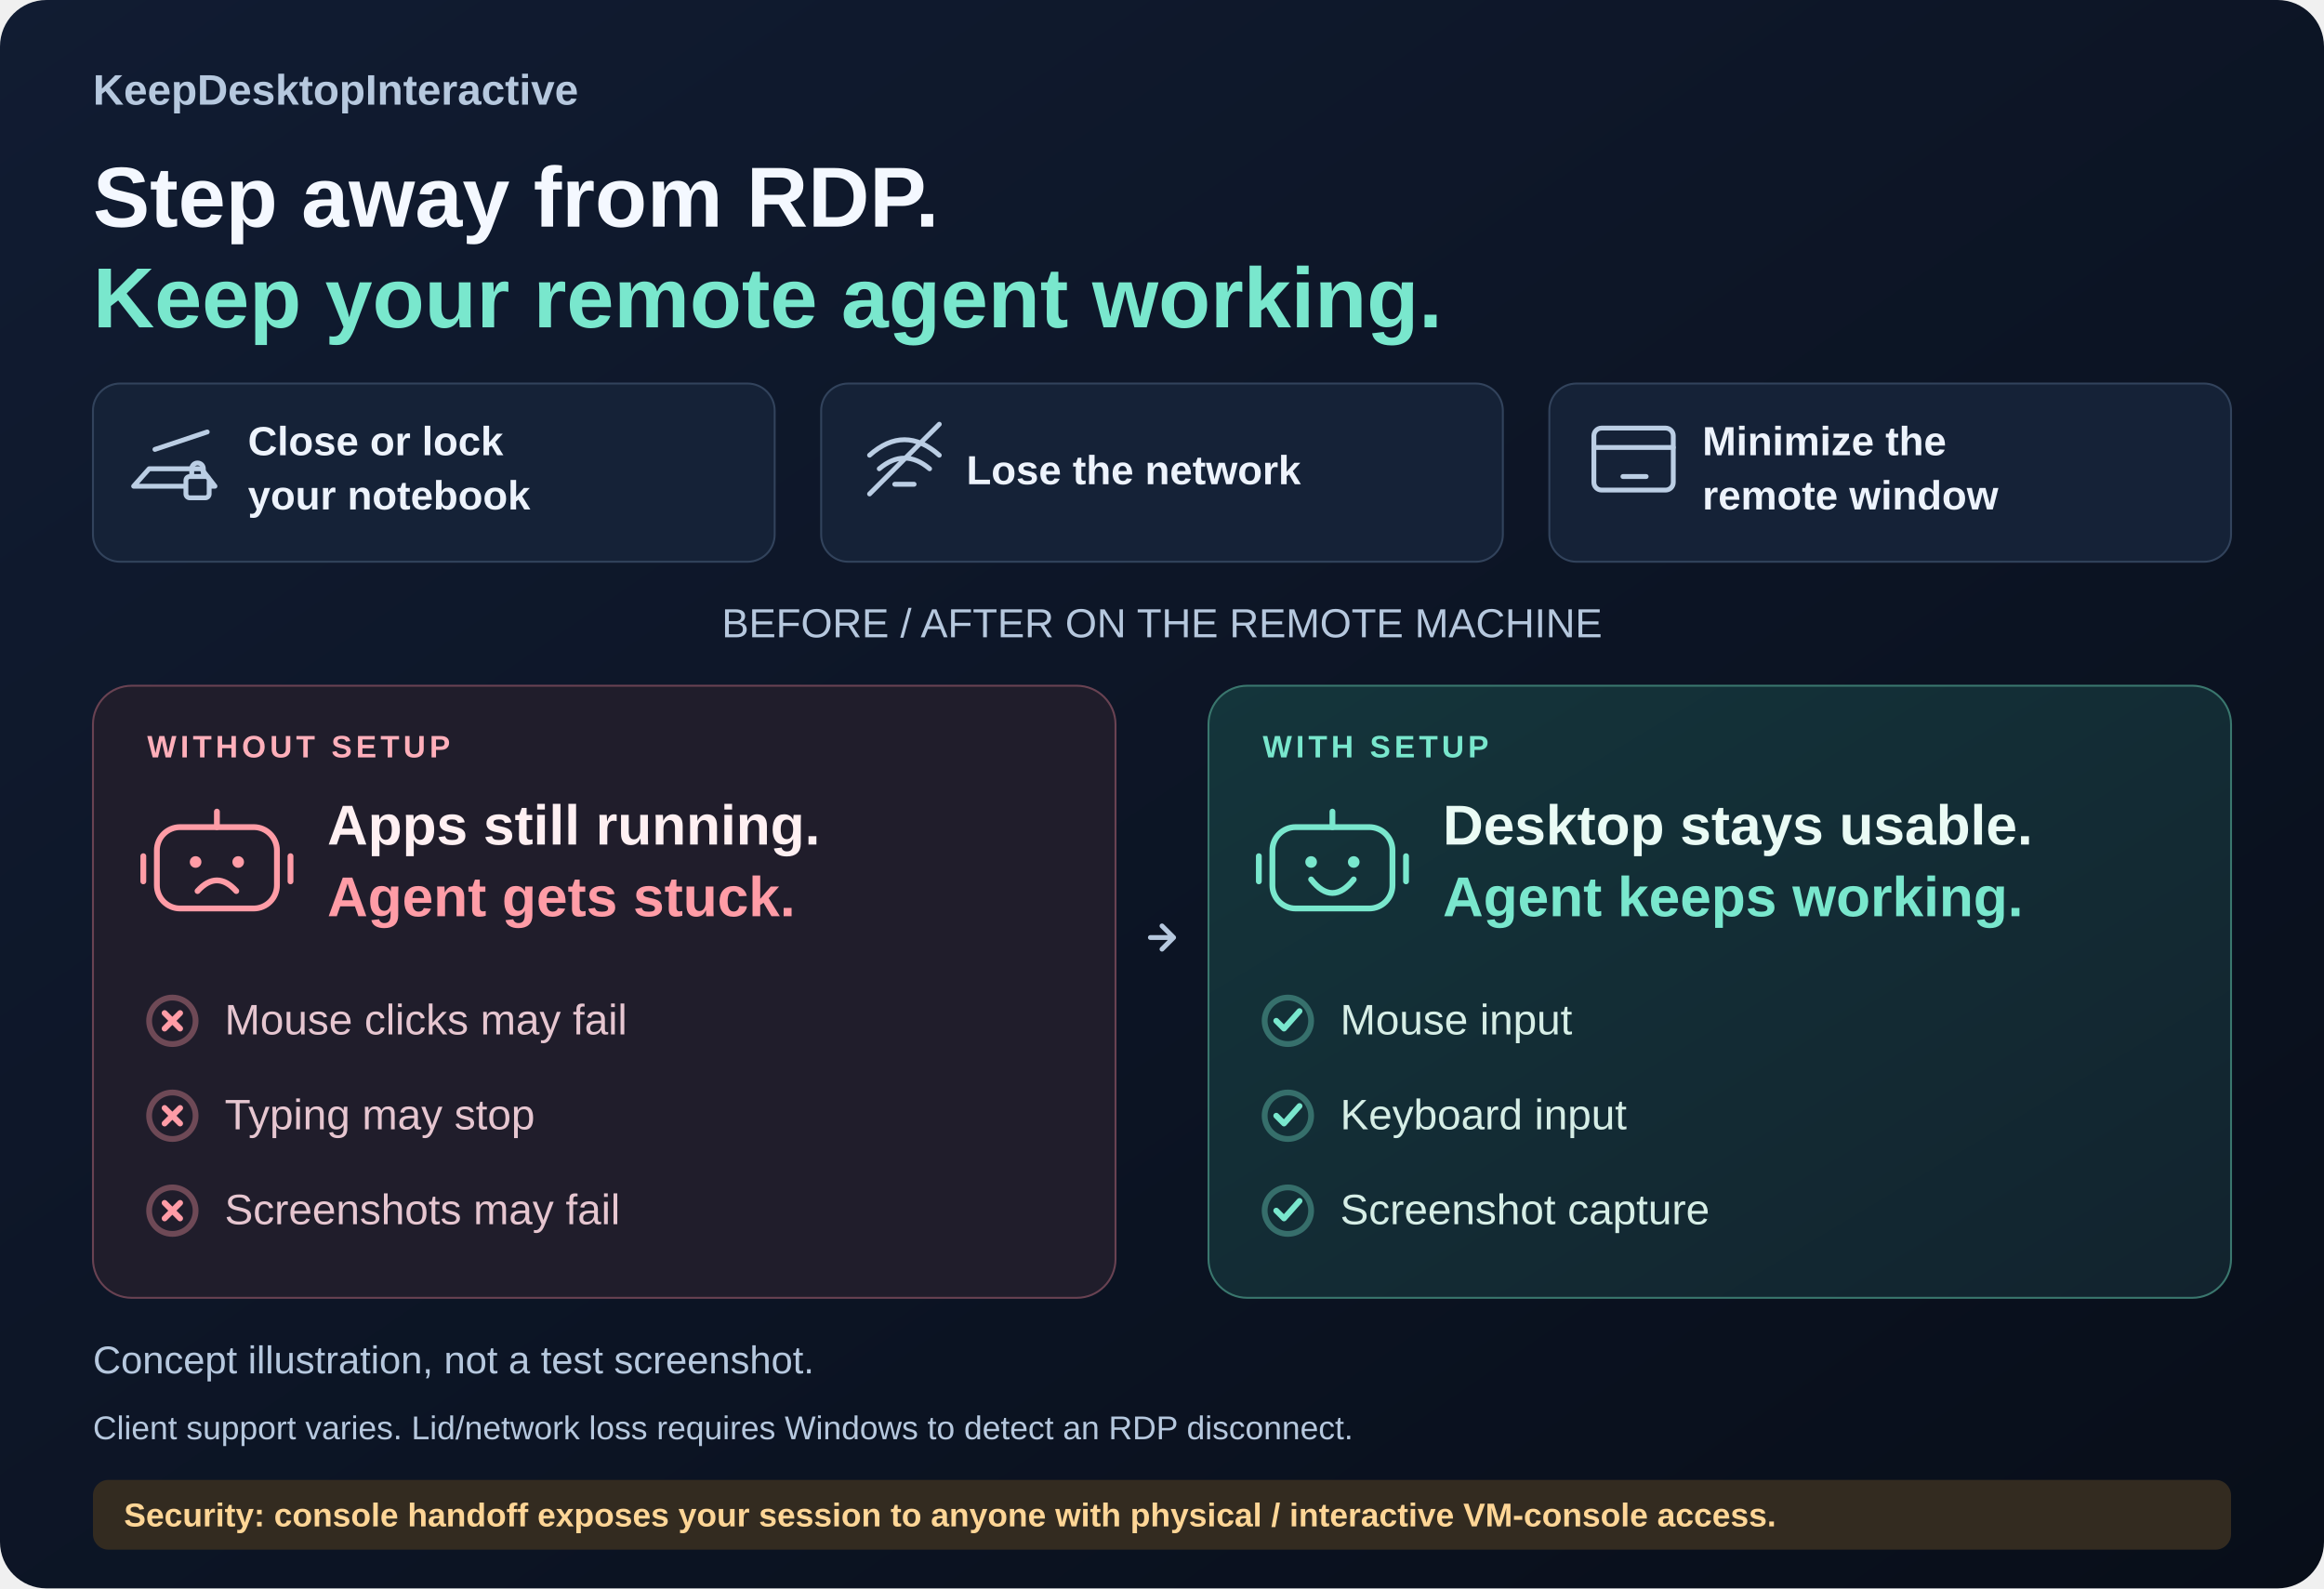
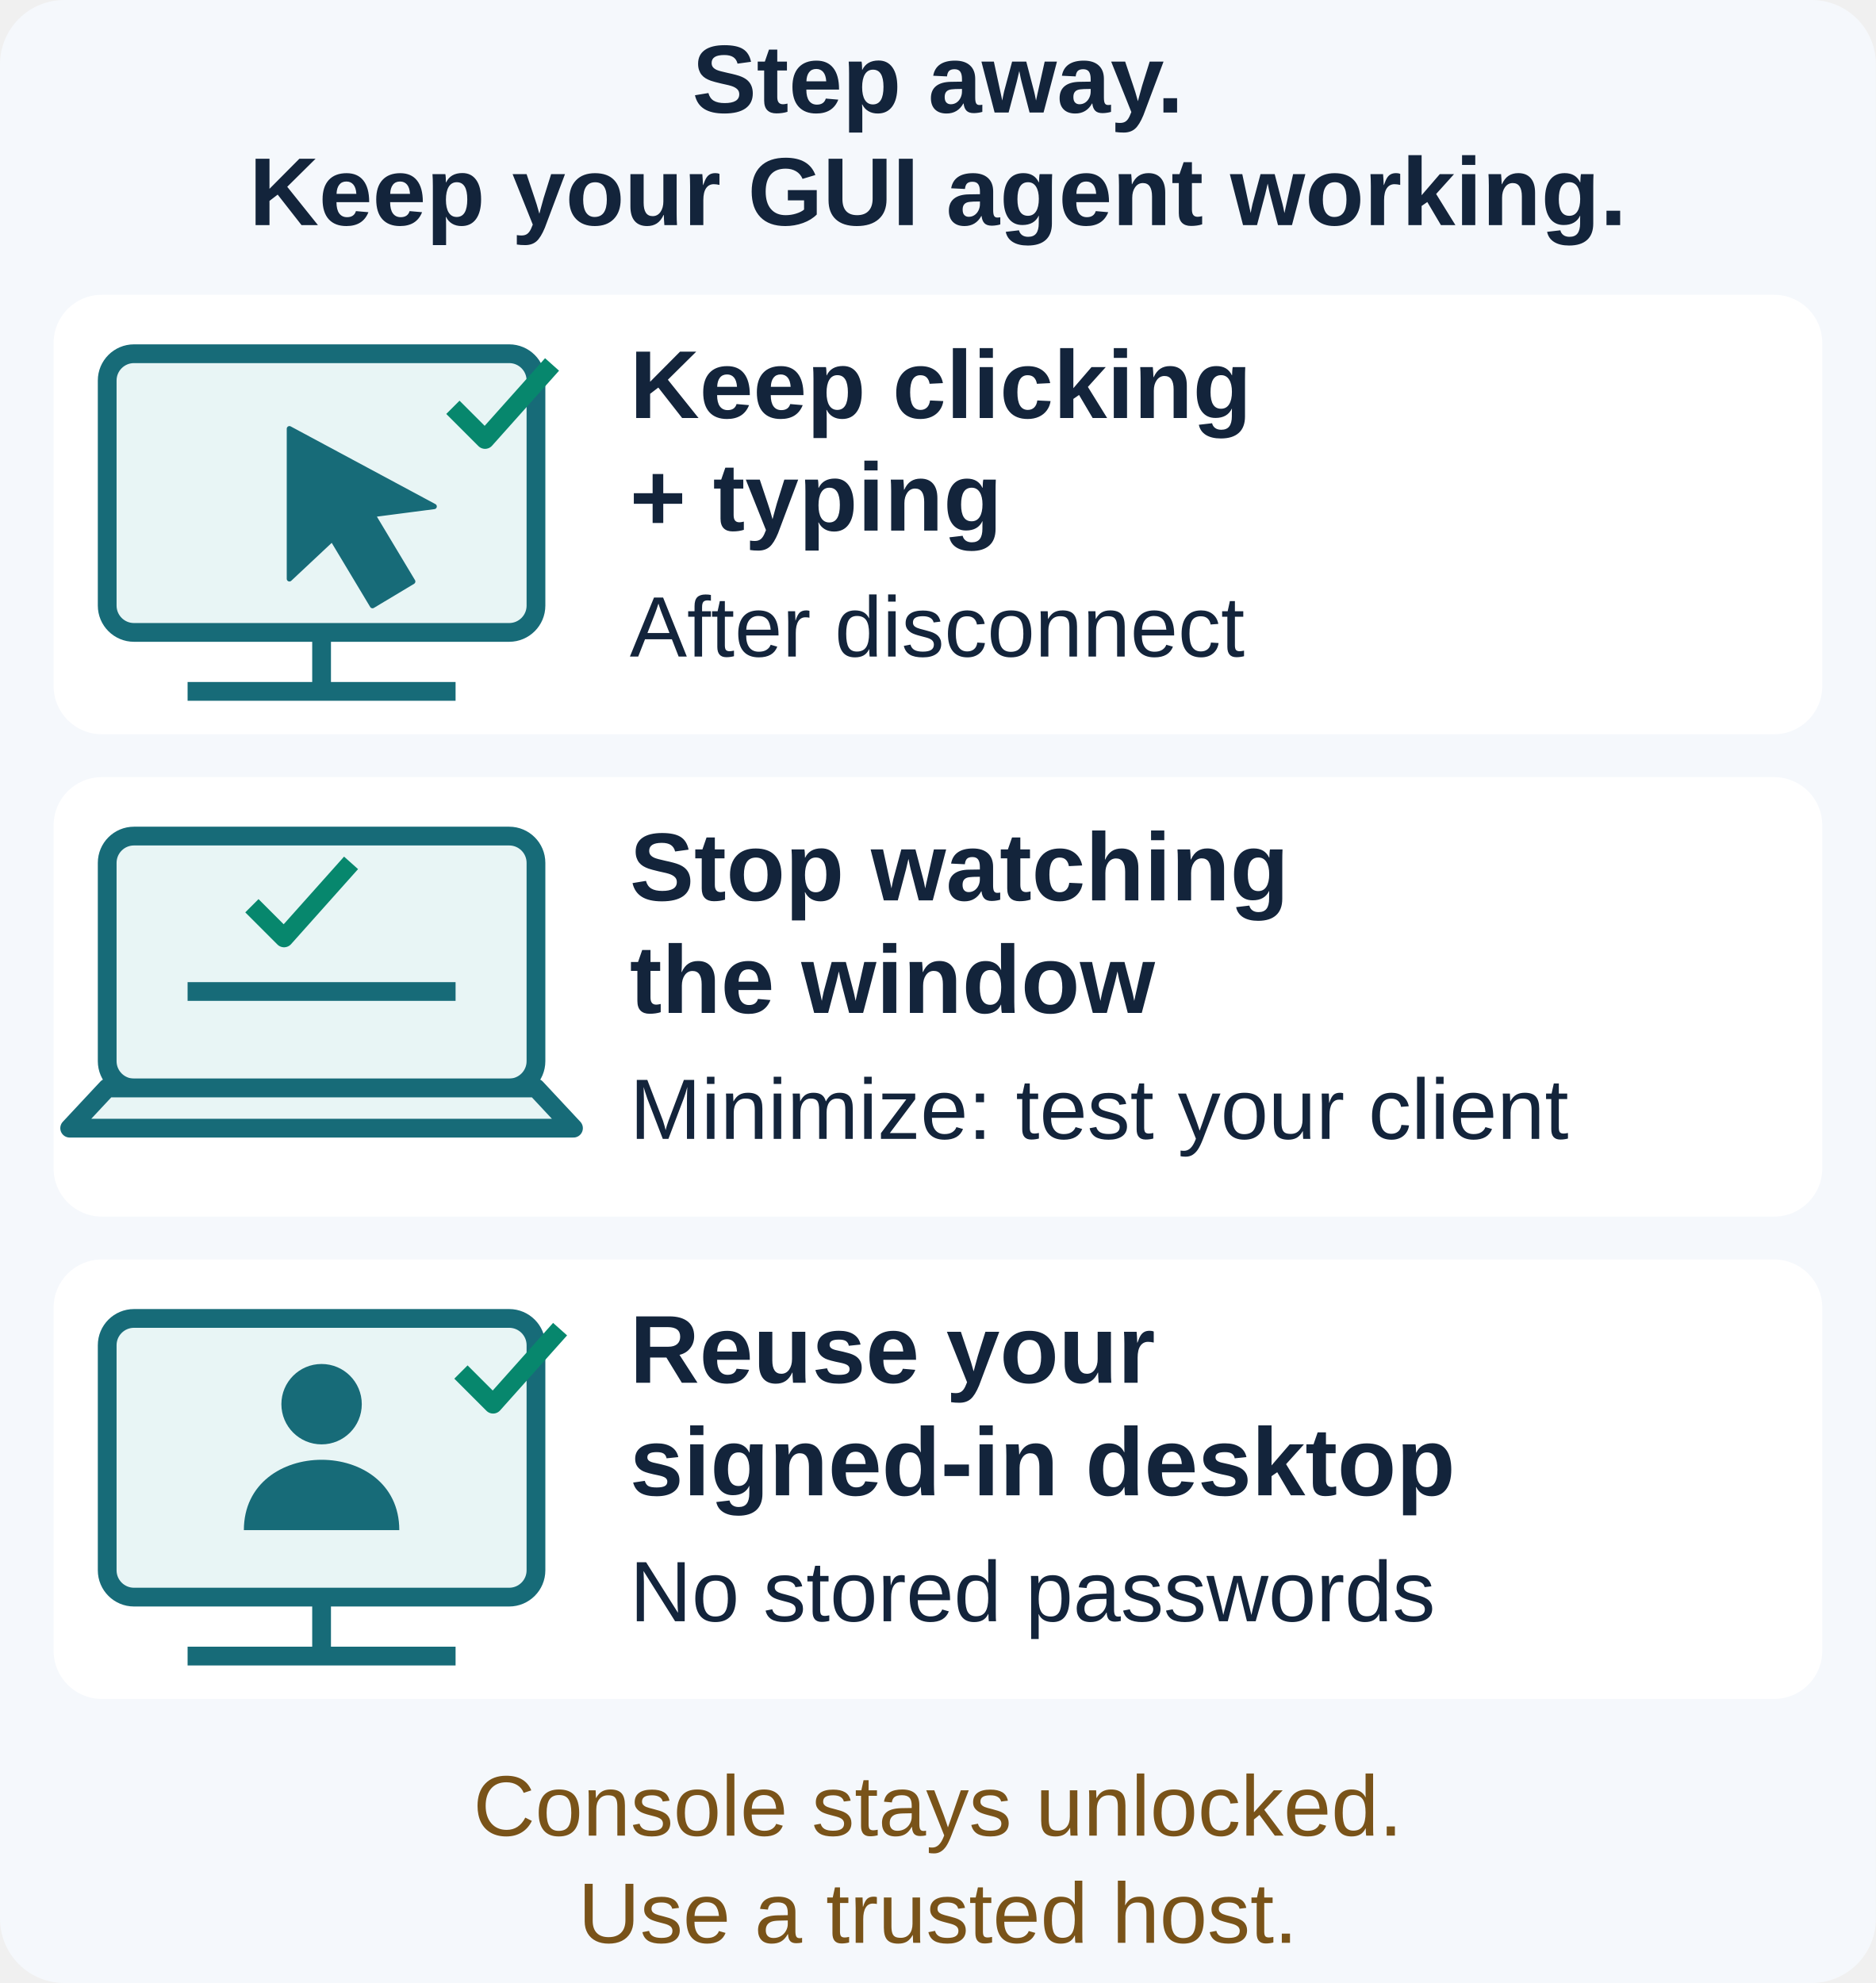
- <svg xmlns="http://www.w3.org/2000/svg" width="1200" height="820" viewBox="0 0 1200 820" role="img" aria-labelledby="title description">
-   <defs>
-     <linearGradient id="background" x2="1" y2="1">
-       <stop stop-color="#111c32" />
-       <stop offset="1" stop-color="#080e19" />
-     </linearGradient>
-     <linearGradient id="after" x2="1" y2="1">
-       <stop stop-color="#14353b" />
-       <stop offset="1" stop-color="#12232e" />
-     </linearGradient>
-     <g id="agent" fill="none" stroke="currentColor" stroke-width="3" stroke-linecap="round">
-       <rect x="0" y="8" width="62" height="42" rx="12" />
-       <path d="M31 8V0M-7 23V36M69 23V36" />
-       <circle cx="20" cy="26" r="3" fill="currentColor" stroke="none" />
-       <circle cx="42" cy="26" r="3" fill="currentColor" stroke="none" />
+ <svg xmlns="http://www.w3.org/2000/svg" width="700" height="740" viewBox="0 0 700 740" role="img" aria-labelledby="title desc">
+   <rect width="700" height="740" rx="24" fill="#f5f8fc" />
+   <g font-family="Segoe UI, Arial, sans-serif" fill="#13243b">
+     <text x="350" y="42" font-size="36" font-weight="700" text-anchor="middle">Step away.</text>
+     <text x="350" y="84" font-size="36" font-weight="700" text-anchor="middle">Keep your GUI agent working.</text>
+     <rect x="20" y="110" width="660" height="164" rx="18" fill="#fff" />
+     <g transform="translate(-88 0)" stroke="#176b78" stroke-width="7" stroke-linejoin="round">
+       <rect x="128" y="132" width="160" height="104" rx="10" fill="#e8f5f5" />
+       <path d="M208 236v22m-50 0h100" fill="none" />
+       <path d="m196 160 0 56 16-15 15 25 15-9-15-25 23-3z" fill="#176b78" stroke-width="2" />
+       <path d="m257 152 12 12 25-28" fill="none" stroke="#07876d" />
    </g>
-     <g id="agent-stuck" color="#ff9ca6">
-       <use href="#agent" />
-       <path d="M21 41Q31 30 41 41" fill="none" stroke="currentColor" stroke-width="3" stroke-linecap="round" />
+     <text x="235" y="156" font-size="36" font-weight="700">Keep clicking</text>
+     <text x="235" y="198" font-size="36" font-weight="700">+ typing</text>
+     <text x="235" y="245" font-size="32" font-weight="400">After disconnect</text>
+     <rect x="20" y="290" width="660" height="164" rx="18" fill="#fff" />
+     <g transform="translate(-480 166)" stroke="#176b78" stroke-width="7" stroke-linejoin="round">
+       <rect x="520" y="146" width="160" height="94" rx="10" fill="#e8f5f5" />
+       <path d="M506 255h188l-14-15H520z" fill="#e8f5f5" />
+       <path d="M550 204h100" stroke="#176b78" />
+       <path d="m574 172 12 12 25-28" fill="none" stroke="#07876d" />
    </g>
-     <g id="agent-happy" color="#79e7cd">
-       <use href="#agent" />
-       <path d="M20 35Q31 49 42 35" fill="none" stroke="currentColor" stroke-width="3" stroke-linecap="round" />
+     <text x="235" y="336" font-size="36" font-weight="700">Stop watching</text>
+     <text x="235" y="378" font-size="36" font-weight="700">the window</text>
+     <text x="235" y="425" font-size="32" font-weight="400">Minimize: test your client</text>
+     <rect x="20" y="470" width="660" height="164" rx="18" fill="#fff" />
+     <g transform="translate(-872 360)" stroke="#176b78" stroke-width="7" stroke-linejoin="round">
+       <rect x="912" y="132" width="160" height="104" rx="10" fill="#e8f5f5" />
+       <path d="M992 236v22m-50 0h100" fill="none" />
+       <circle cx="992" cy="164" r="15" fill="#176b78" stroke="none" />
+       <path d="M963 211c0-35 58-35 58 0" fill="#176b78" stroke="none" />
+       <path d="m1044 152 12 12 25-28" fill="none" stroke="#07876d" />
    </g>
-     <g id="cross" fill="none" stroke="#ff9ca6" stroke-width="3" stroke-linecap="round">
-       <circle r="12" stroke-opacity=".35" />
-       <path d="M-4-4L4 4M4-4L-4 4" />
-     </g>
-     <g id="check" fill="none" stroke="#79e7cd" stroke-width="3" stroke-linecap="round" stroke-linejoin="round">
-       <circle r="12" stroke-opacity=".35" />
-       <path d="M-6 0L-2 4L6-5" />
-     </g>
-   </defs>
-   <rect width="1200" height="820" rx="24" fill="url(#background)" />
-   <g font-family="Segoe UI, Arial, sans-serif">
-     <text x="48" y="54" fill="#b6c8de" font-size="22" font-weight="600">KeepDesktopInteractive</text>
-     <text x="48" y="117" fill="#f4f8ff" font-size="44" font-weight="700">Step away from RDP.</text>
-     <text x="48" y="169" fill="#79e7cd" font-size="44" font-weight="700">Keep your remote agent working.</text>
-     <g fill="#152237" stroke="#32435c">
-       <rect x="48" y="198" width="352" height="92" rx="14" />
-       <rect x="424" y="198" width="352" height="92" rx="14" />
-       <rect x="800" y="198" width="352" height="92" rx="14" />
-     </g>
-     <g fill="none" stroke="#bbcee4" stroke-width="2.5" stroke-linecap="round" stroke-linejoin="round">
-       <path d="M69 251H111L104 242H77ZM80 232L107 223" />
-       <rect x="96" y="246" width="12" height="11" rx="2" fill="#152237" />
-       <path d="M99 245V242a3 3 0 016 0V245" />
-       <path d="M449 235Q467 219 485 235M454 242Q467 231 480 242M462 250H472M449 255L485 219" />
-       <rect x="823" y="221" width="41" height="32" rx="4" />
-       <path d="M823 231H864M838 246H850" />
-     </g>
-     <g fill="#edf3fc" font-size="21" font-weight="600">
-       <text x="128" y="235">Close or lock</text>
-       <text x="128" y="263">your notebook</text>
-       <text x="499" y="250">Lose the network</text>
-       <text x="879" y="235">Minimize the</text>
-       <text x="879" y="263">remote window</text>
-     </g>
-     <text x="600" y="329" text-anchor="middle" fill="#b6c8de" font-size="21">BEFORE / AFTER ON THE REMOTE MACHINE</text>
-     <rect x="48" y="354" width="528" height="316" rx="20" fill="#201d2b" stroke="#694252" />
-     <rect x="624" y="354" width="528" height="316" rx="20" fill="url(#after)" stroke="#3a776e" />
-     <g font-size="16" font-weight="700" letter-spacing="2">
-       <text x="76" y="391" fill="#ffafba">WITHOUT SETUP</text>
-       <text x="652" y="391" fill="#79e7cd">WITH SETUP</text>
-     </g>
-     <use href="#agent-stuck" x="81" y="419" />
-     <use href="#agent-happy" x="657" y="419" />
-     <g font-size="29" font-weight="700">
-       <text x="169" y="436" fill="#fff0f2">Apps still running.</text>
-       <text x="169" y="473" fill="#ff9ca6">Agent gets stuck.</text>
-       <text x="745" y="436" fill="#eafbf5">Desktop stays usable.</text>
-       <text x="745" y="473" fill="#79e7cd">Agent keeps working.</text>
-     </g>
-     <path d="M594 484H606M600 478L606 484L600 490" fill="none" stroke="#b6c8de" stroke-width="2.5" stroke-linecap="round" stroke-linejoin="round" />
-     <g font-size="22">
-       <use href="#cross" x="89" y="527" />
-       <use href="#cross" x="89" y="576" />
-       <use href="#cross" x="89" y="625" />
-       <text x="116" y="534" fill="#e6c6d0">Mouse clicks may fail</text>
-       <text x="116" y="583" fill="#e6c6d0">Typing may stop</text>
-       <text x="116" y="632" fill="#e6c6d0">Screenshots may fail</text>
-       <use href="#check" x="665" y="527" />
-       <use href="#check" x="665" y="576" />
-       <use href="#check" x="665" y="625" />
-       <text x="692" y="534" fill="#d6eee6">Mouse input</text>
-       <text x="692" y="583" fill="#d6eee6">Keyboard input</text>
-       <text x="692" y="632" fill="#d6eee6">Screenshot capture</text>
-     </g>
-     <text x="48" y="709" fill="#b6c8de" font-size="20">Concept illustration, not a test screenshot.</text>
-     <text x="48" y="743" fill="#b6c8de" font-size="17">Client support varies. Lid/network loss requires Windows to detect an RDP disconnect.</text>
-     <rect x="48" y="764" width="1104" height="36" rx="8" fill="#332b20" />
-     <text x="64" y="788" fill="#ffd696" font-size="17" font-weight="600">Security: console handoff exposes your session to anyone with physical / interactive VM-console access.</text>
+     <text x="235" y="516" font-size="36" font-weight="700">Reuse your</text>
+     <text x="235" y="558" font-size="36" font-weight="700">signed-in desktop</text>
+     <text x="235" y="605" font-size="32" font-weight="400">No stored passwords</text>
+     <text x="350" y="685" font-size="32" fill="#795319" text-anchor="middle">Console stays unlocked.</text>
+     <text x="350" y="725" font-size="32" fill="#795319" text-anchor="middle">Use a trusted host.</text>
  </g>
</svg>
